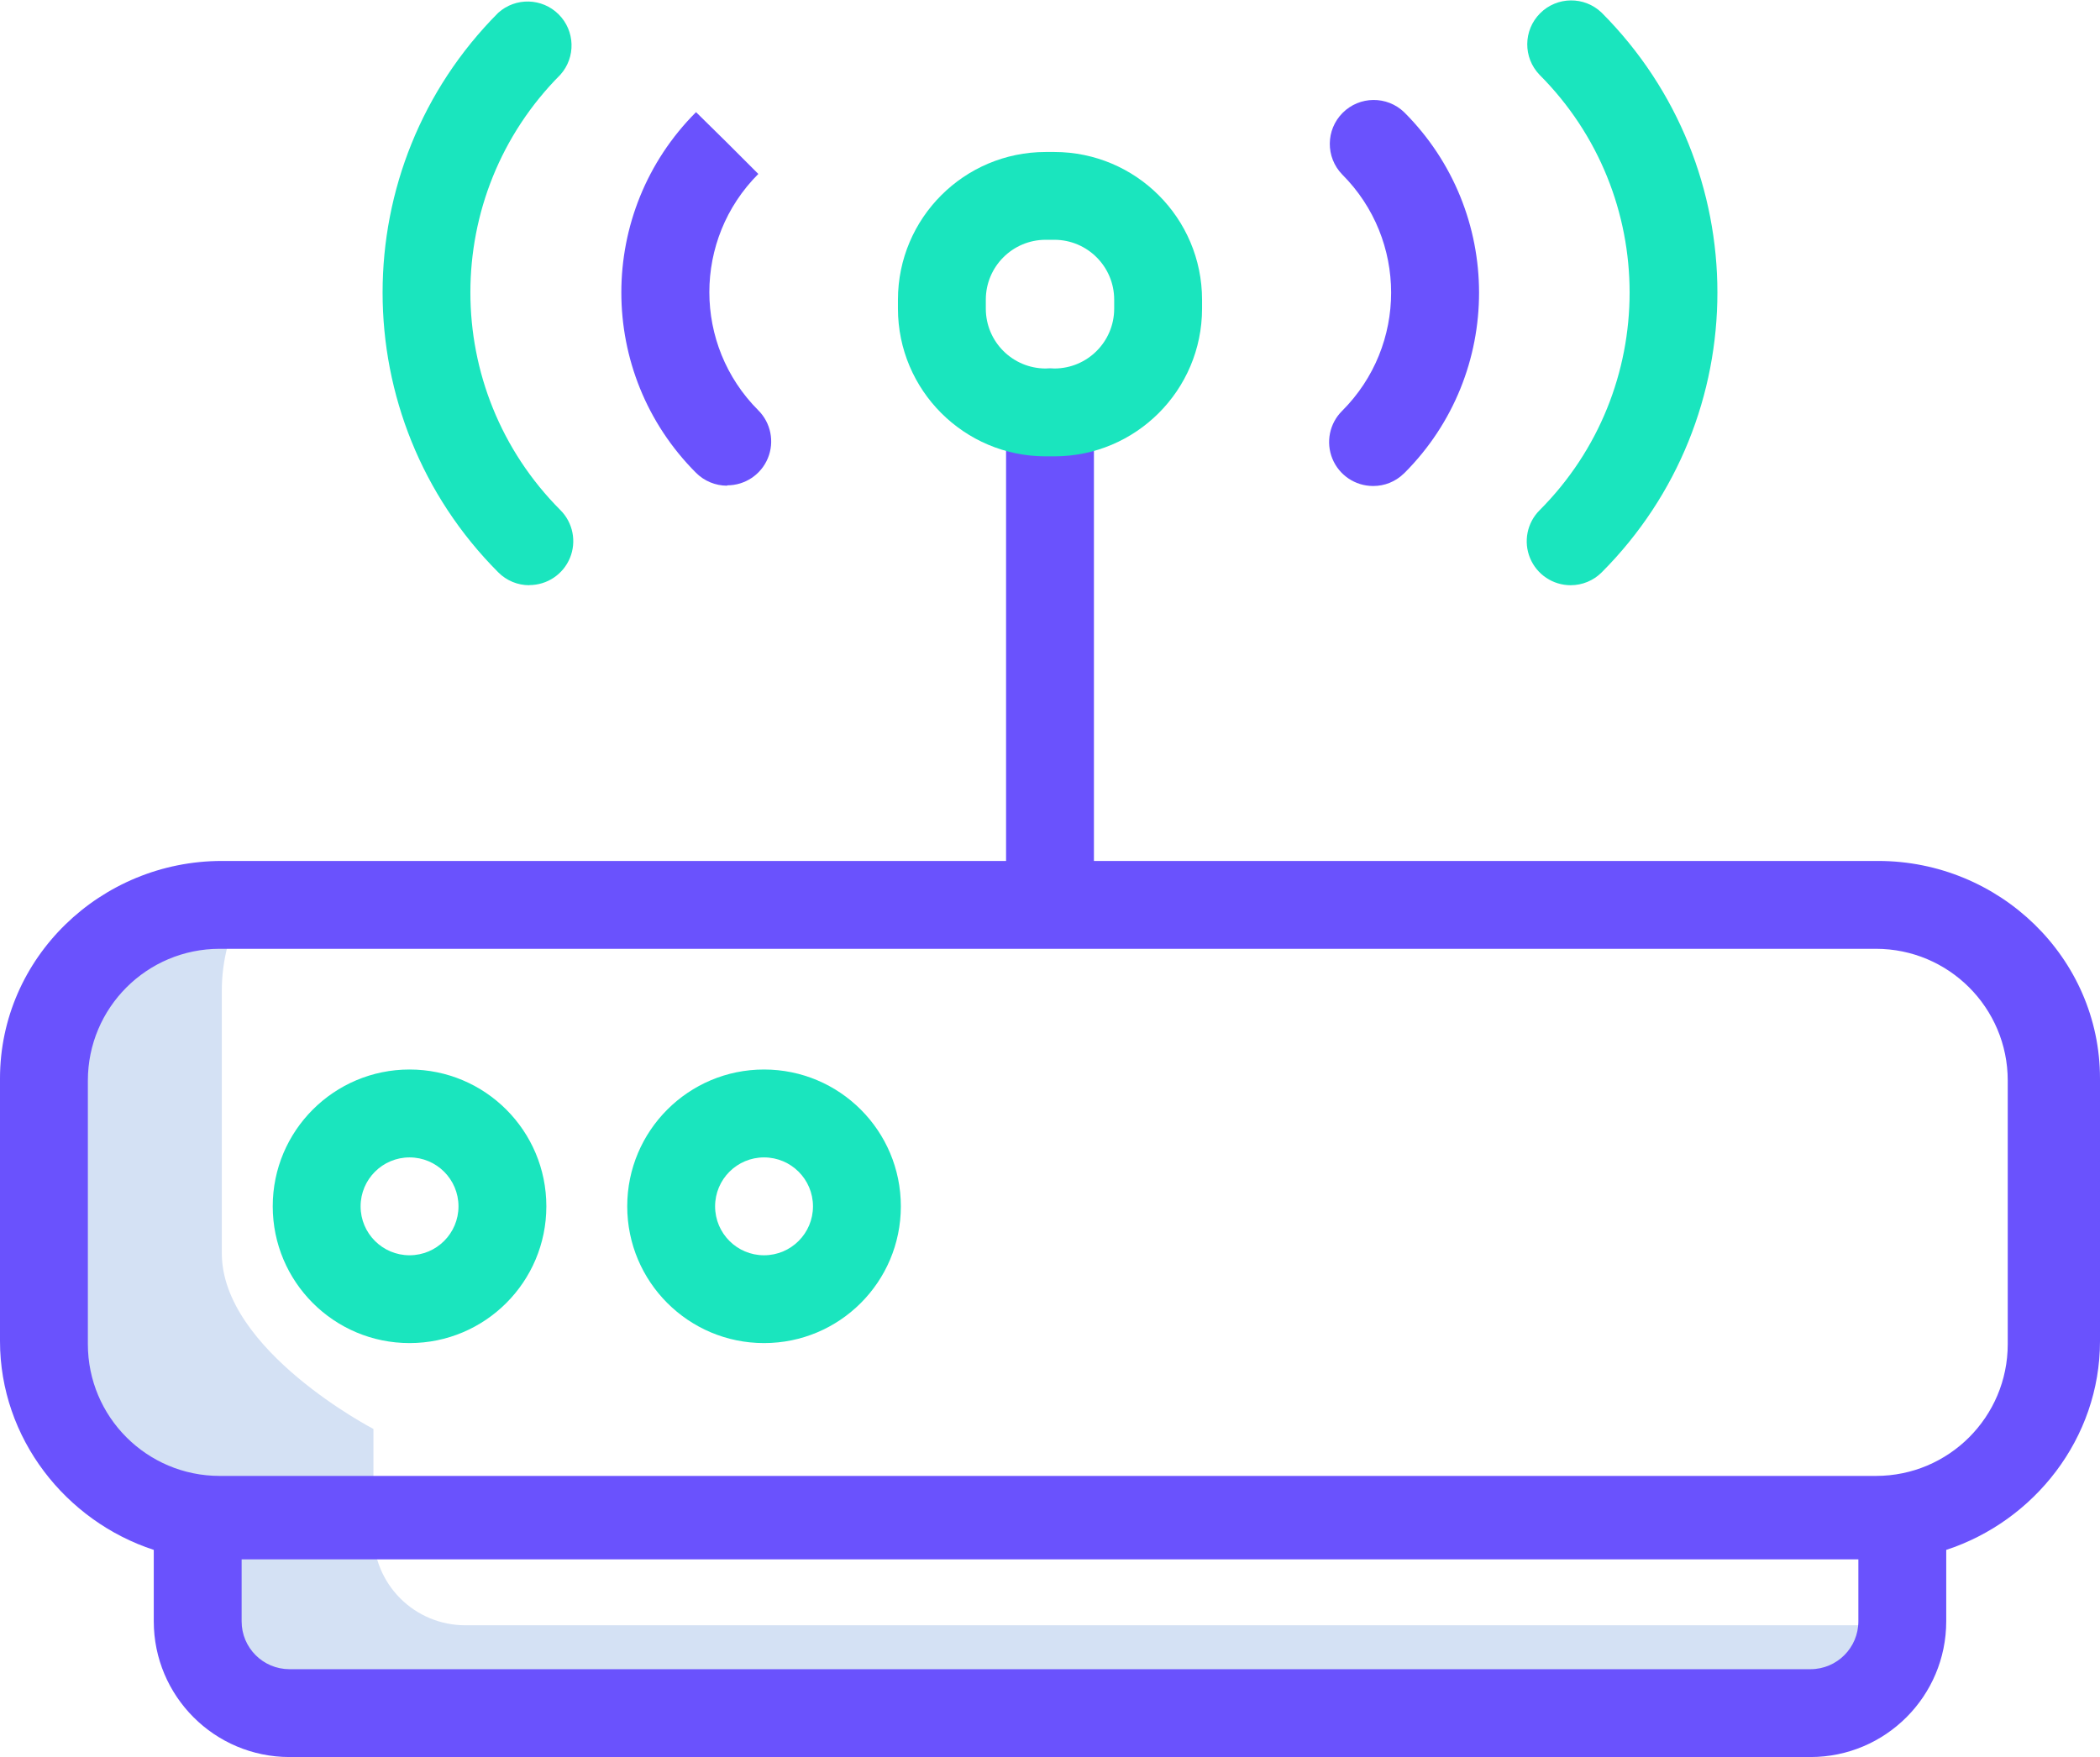
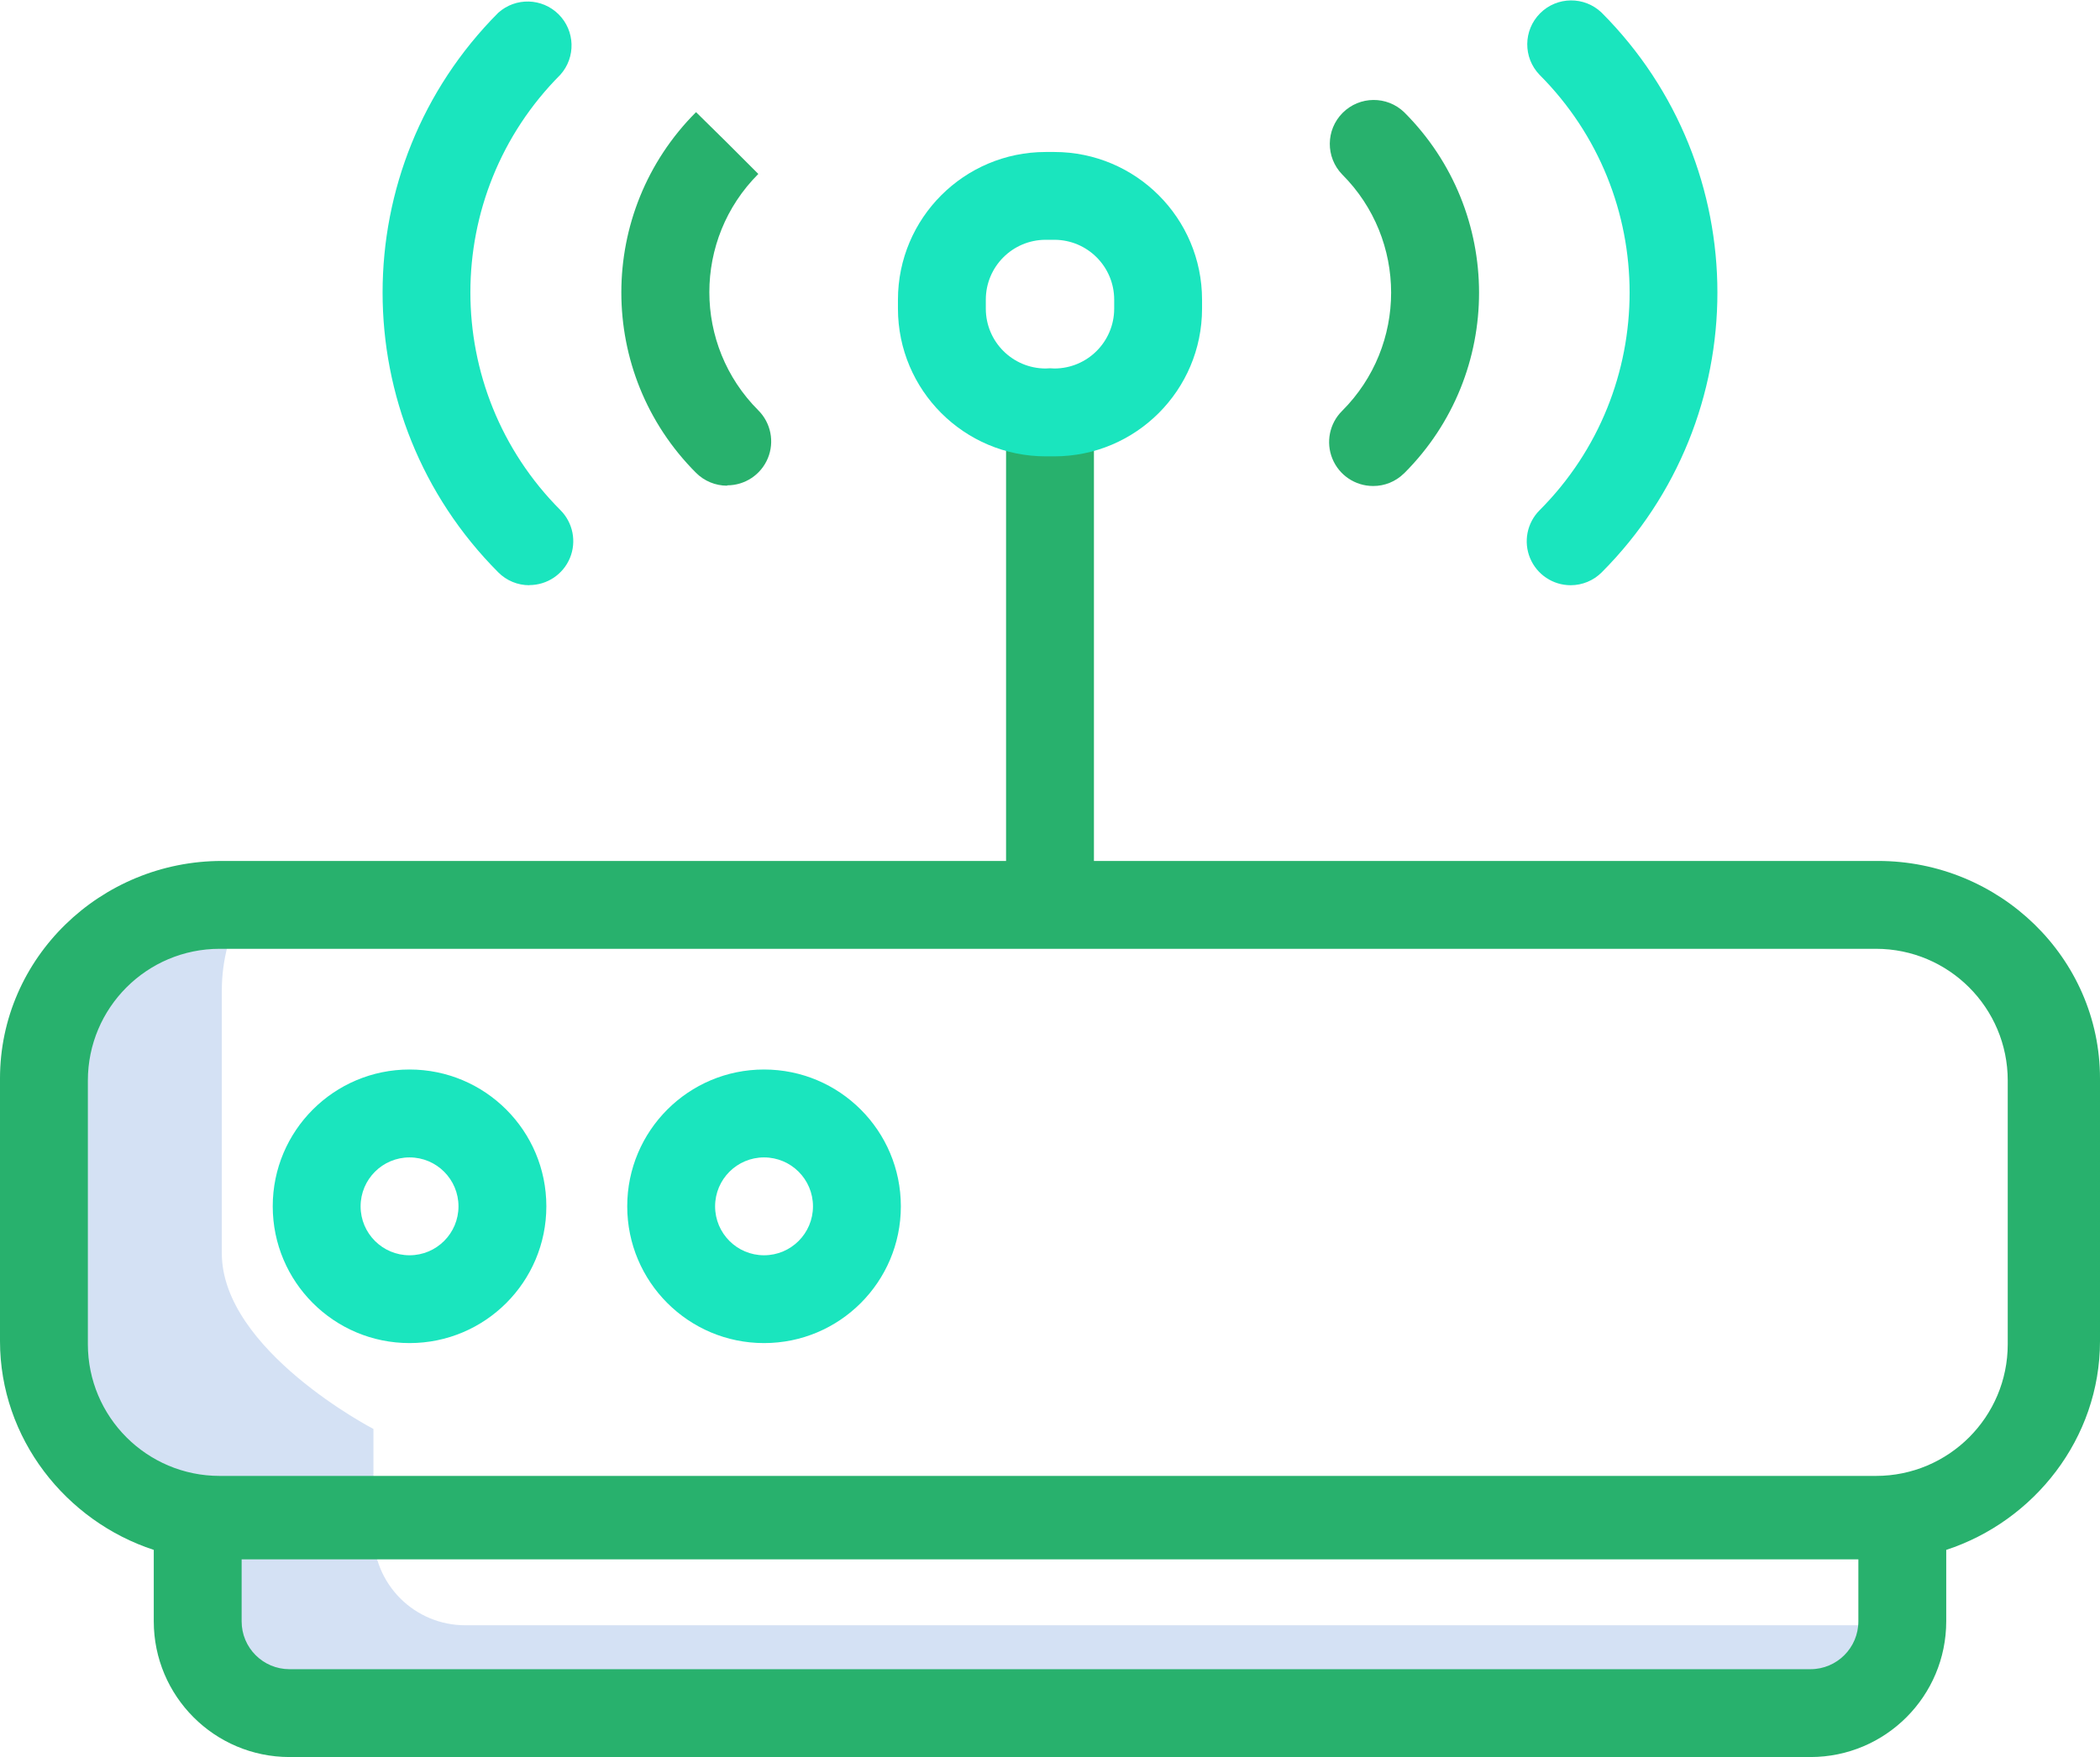
<svg xmlns="http://www.w3.org/2000/svg" viewBox="0 0 478 399.97">
  <defs>
-     <style>.cls-1{fill:#d4e1f4;}.cls-2{fill:#6a52fd;}.cls-3{fill:#1ae5be;}</style>
+     <style>.cls-1{fill:#d4e1f4;}.cls-2{fill:#28B16D;}.cls-3{fill:#1ae5be;}</style>
  </defs>
  <g id="Layer_2" data-name="Layer 2">
    <g id="Layer_1-2" data-name="Layer 1">
      <path class="cls-1" d="M105.88,370A20.88,20.88,0,0,1,85,349.09V325.31s-34.51-17.91-34.51-40V225.54a39.91,39.91,0,0,1,5.36-20H50.5a40,40,0,0,0-40,40v59.77c0,22.09,34.51,40,34.51,40v23.78A20.88,20.88,0,0,0,65.88,390H412.12A20.86,20.86,0,0,0,433,370Z" />
      <path class="cls-2" d="M427.5,196H249V93.89a10,10,0,1,0-20,0V196H50.5C22.93,196,0,218,0,245.54v59.77c0,22.17,15,41,35,47.53v16.25A30.92,30.92,0,0,0,65.88,400H412.12A30.92,30.92,0,0,0,443,369.09V352.84c20-6.54,35-25.36,35-47.53V245.54C478,218,455.07,196,427.5,196ZM412.12,380H65.88A10.89,10.89,0,0,1,55,369.09V355H423v14.12A10.9,10.9,0,0,1,412.12,380ZM457,306a30,30,0,0,1-30,30H50a30,30,0,0,1-30-30V246a30,30,0,0,1,30-30H427a30,30,0,0,1,30,30Z" />
      <path class="cls-3" d="M240,103.89H238a33.65,33.65,0,0,1-33.61-33.61V68.21A33.65,33.65,0,0,1,238,34.6H240a33.65,33.65,0,0,1,33.61,33.61v2.07A33.65,33.65,0,0,1,240,103.89ZM238,54.59a13.63,13.63,0,0,0-13.61,13.62v2.07A13.63,13.63,0,0,0,238,83.89H240a13.63,13.63,0,0,0,13.61-13.61V68.21A13.63,13.63,0,0,0,240,54.59Z" />
      <path class="cls-2" d="M312.5,110.64a10,10,0,0,1-7-17.11,38.06,38.06,0,0,0,0-53.82,10,10,0,0,1,14.13-14.15,58.07,58.07,0,0,1,.05,82.12l-.19.17a9.9,9.9,0,0,1-6.93,2.79Z" />
      <path class="cls-3" d="M357.51,133.23a10,10,0,0,1-7.07-17.07,70.18,70.18,0,0,0,0-99.12A10,10,0,0,1,364.58,2.9a90.21,90.21,0,0,1,0,127.4,10,10,0,0,1-7.07,2.93Z" />
      <path class="cls-2" d="M165.5,110.57a10,10,0,0,1-7.07-2.93,58.07,58.07,0,0,1,0-82.11l7.11,7,7.07,7.07a38.05,38.05,0,0,0,0,53.82l0,0a10,10,0,0,1-7.07,17.07Z" />
      <path class="cls-3" d="M120.49,133.23a9.93,9.93,0,0,1-7.07-2.93,90.21,90.21,0,0,1,0-127.4A10,10,0,0,1,127.56,17a70.19,70.19,0,0,0,0,99.13,10,10,0,0,1-7.07,17.07Z" />
      <path class="cls-3" d="M93.23,305.76a31.14,31.14,0,1,1,31.13-31.13,31.14,31.14,0,0,1-31.13,31.13Zm0-42.27a11.14,11.14,0,1,0,11.13,11.14,11.14,11.14,0,0,0-11.13-11.14Z" />
      <path class="cls-3" d="M173.91,305.76a31.14,31.14,0,1,1,31.14-31.13,31.13,31.13,0,0,1-31.14,31.13Zm0-42.27a11.14,11.14,0,1,0,11.14,11.14,11.14,11.14,0,0,0-11.14-11.14Z" />
    </g>
  </g>
</svg>
